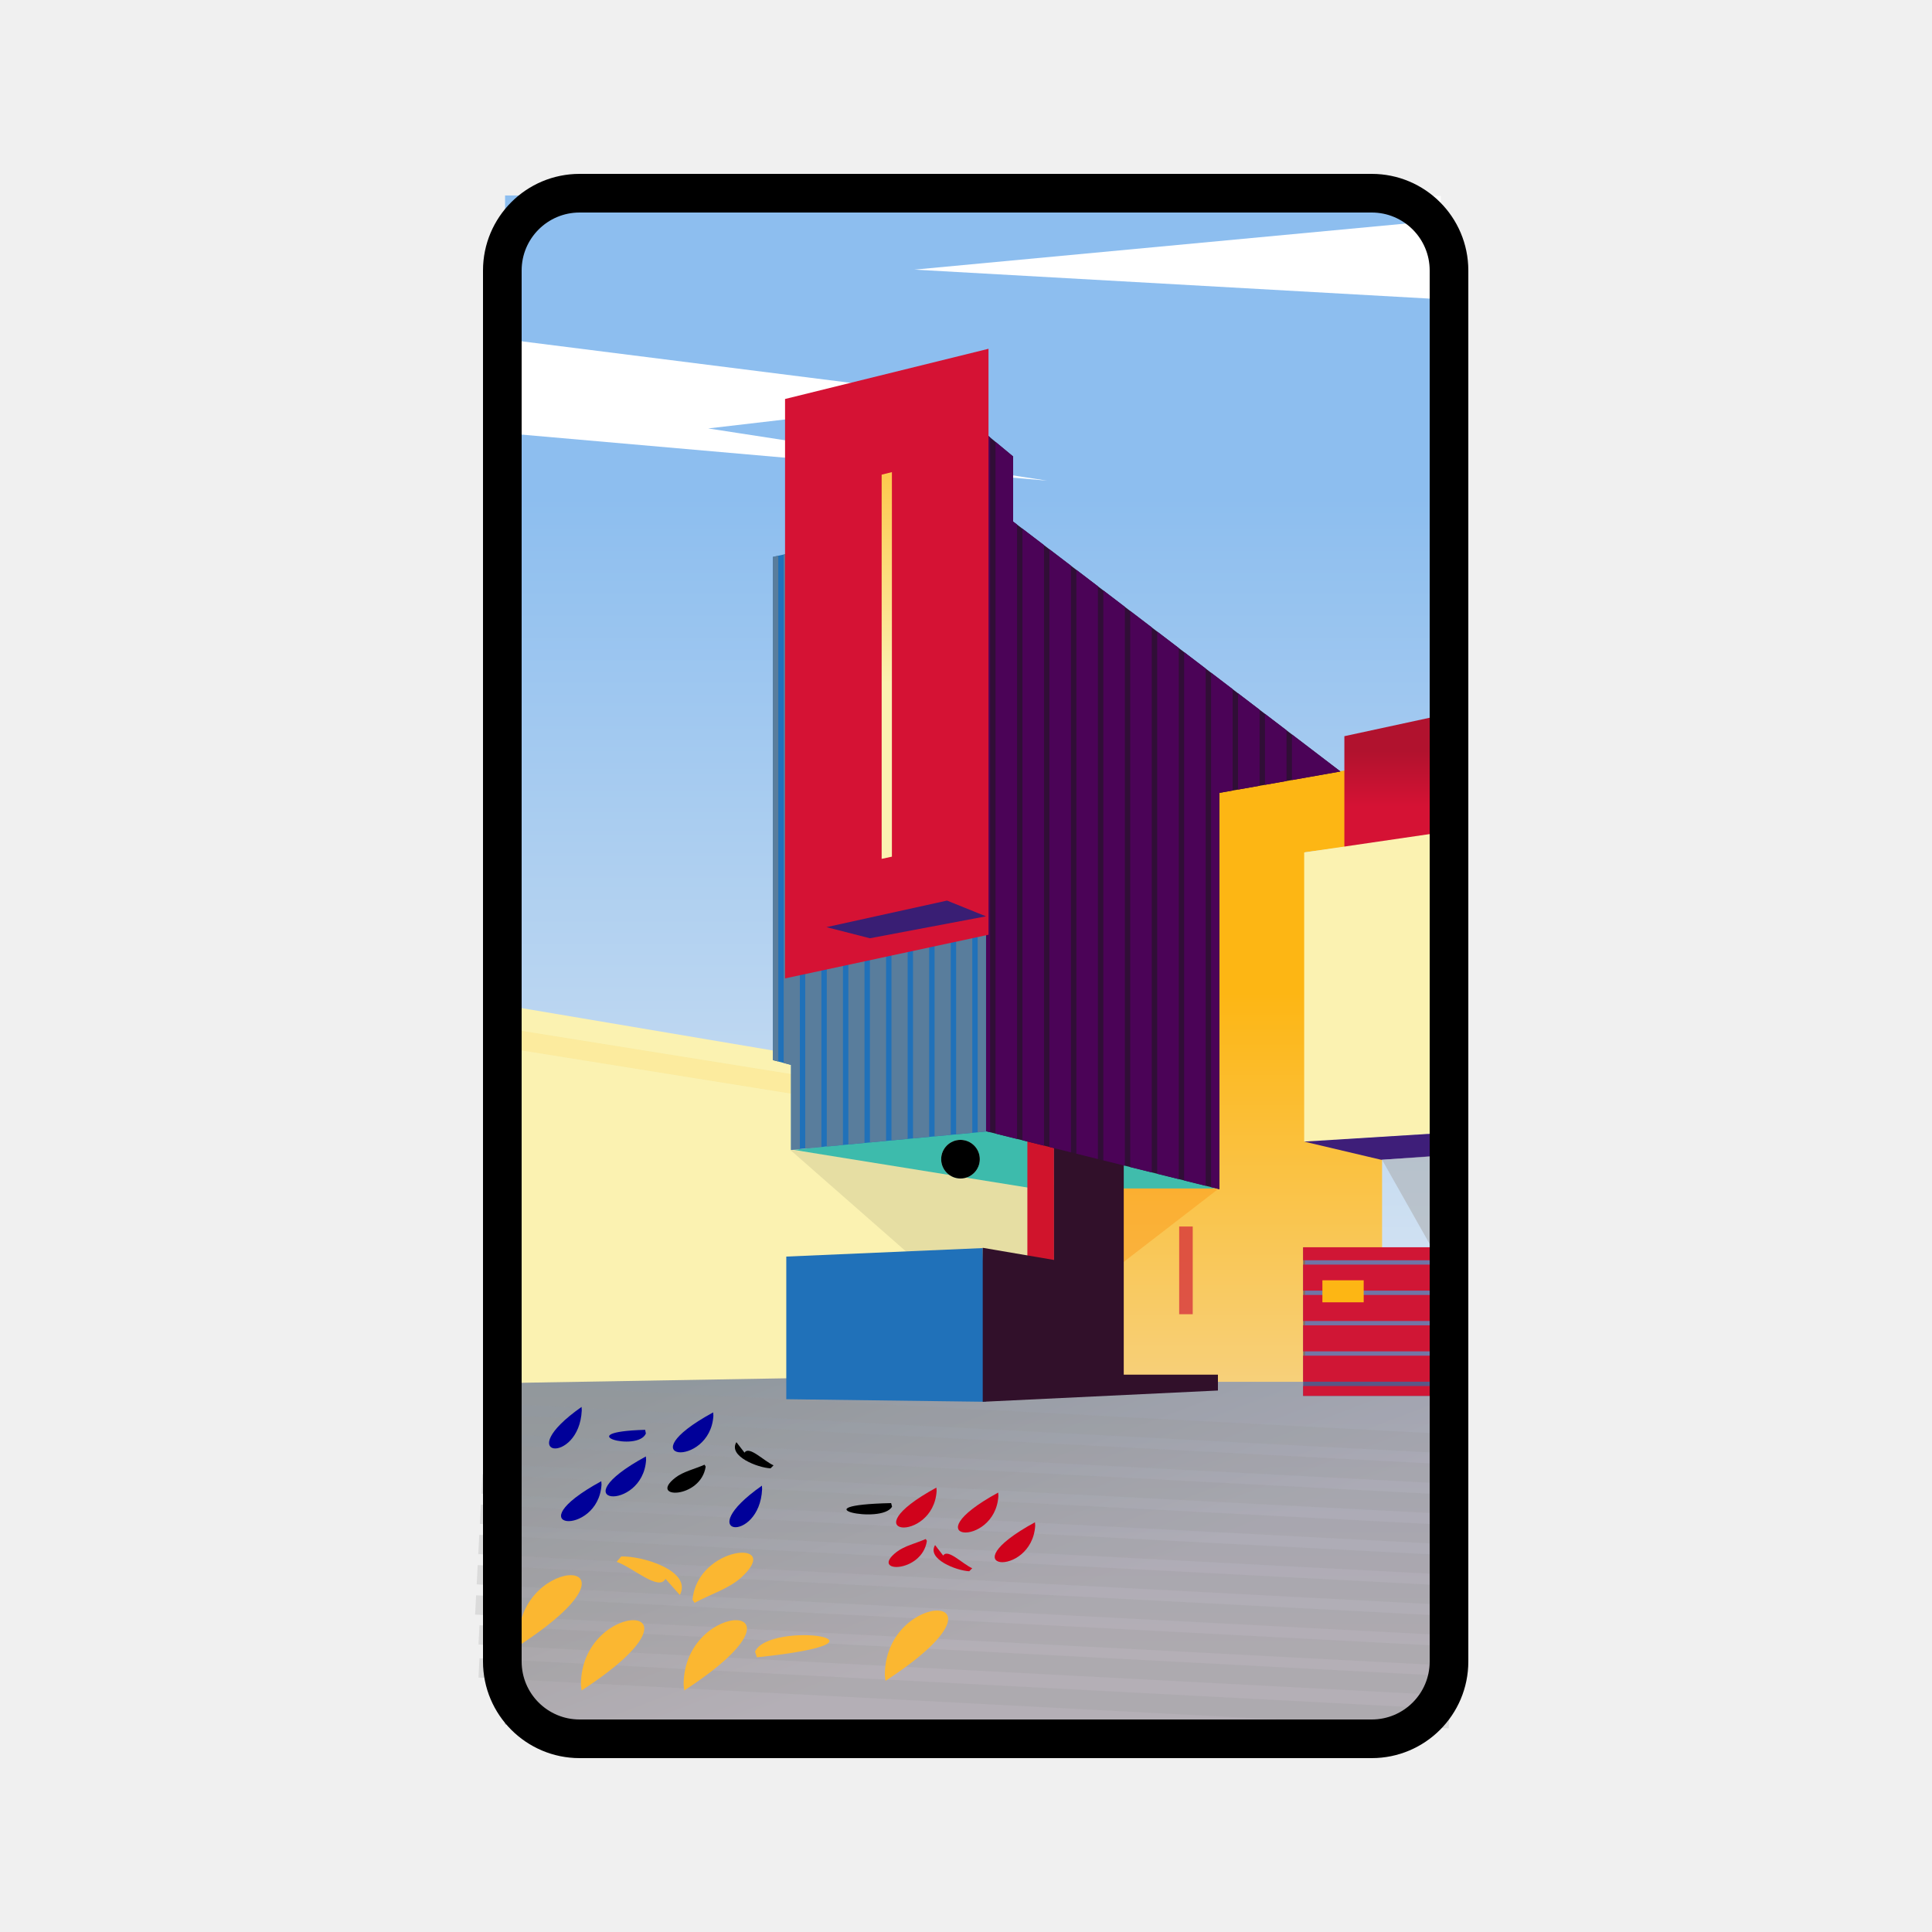
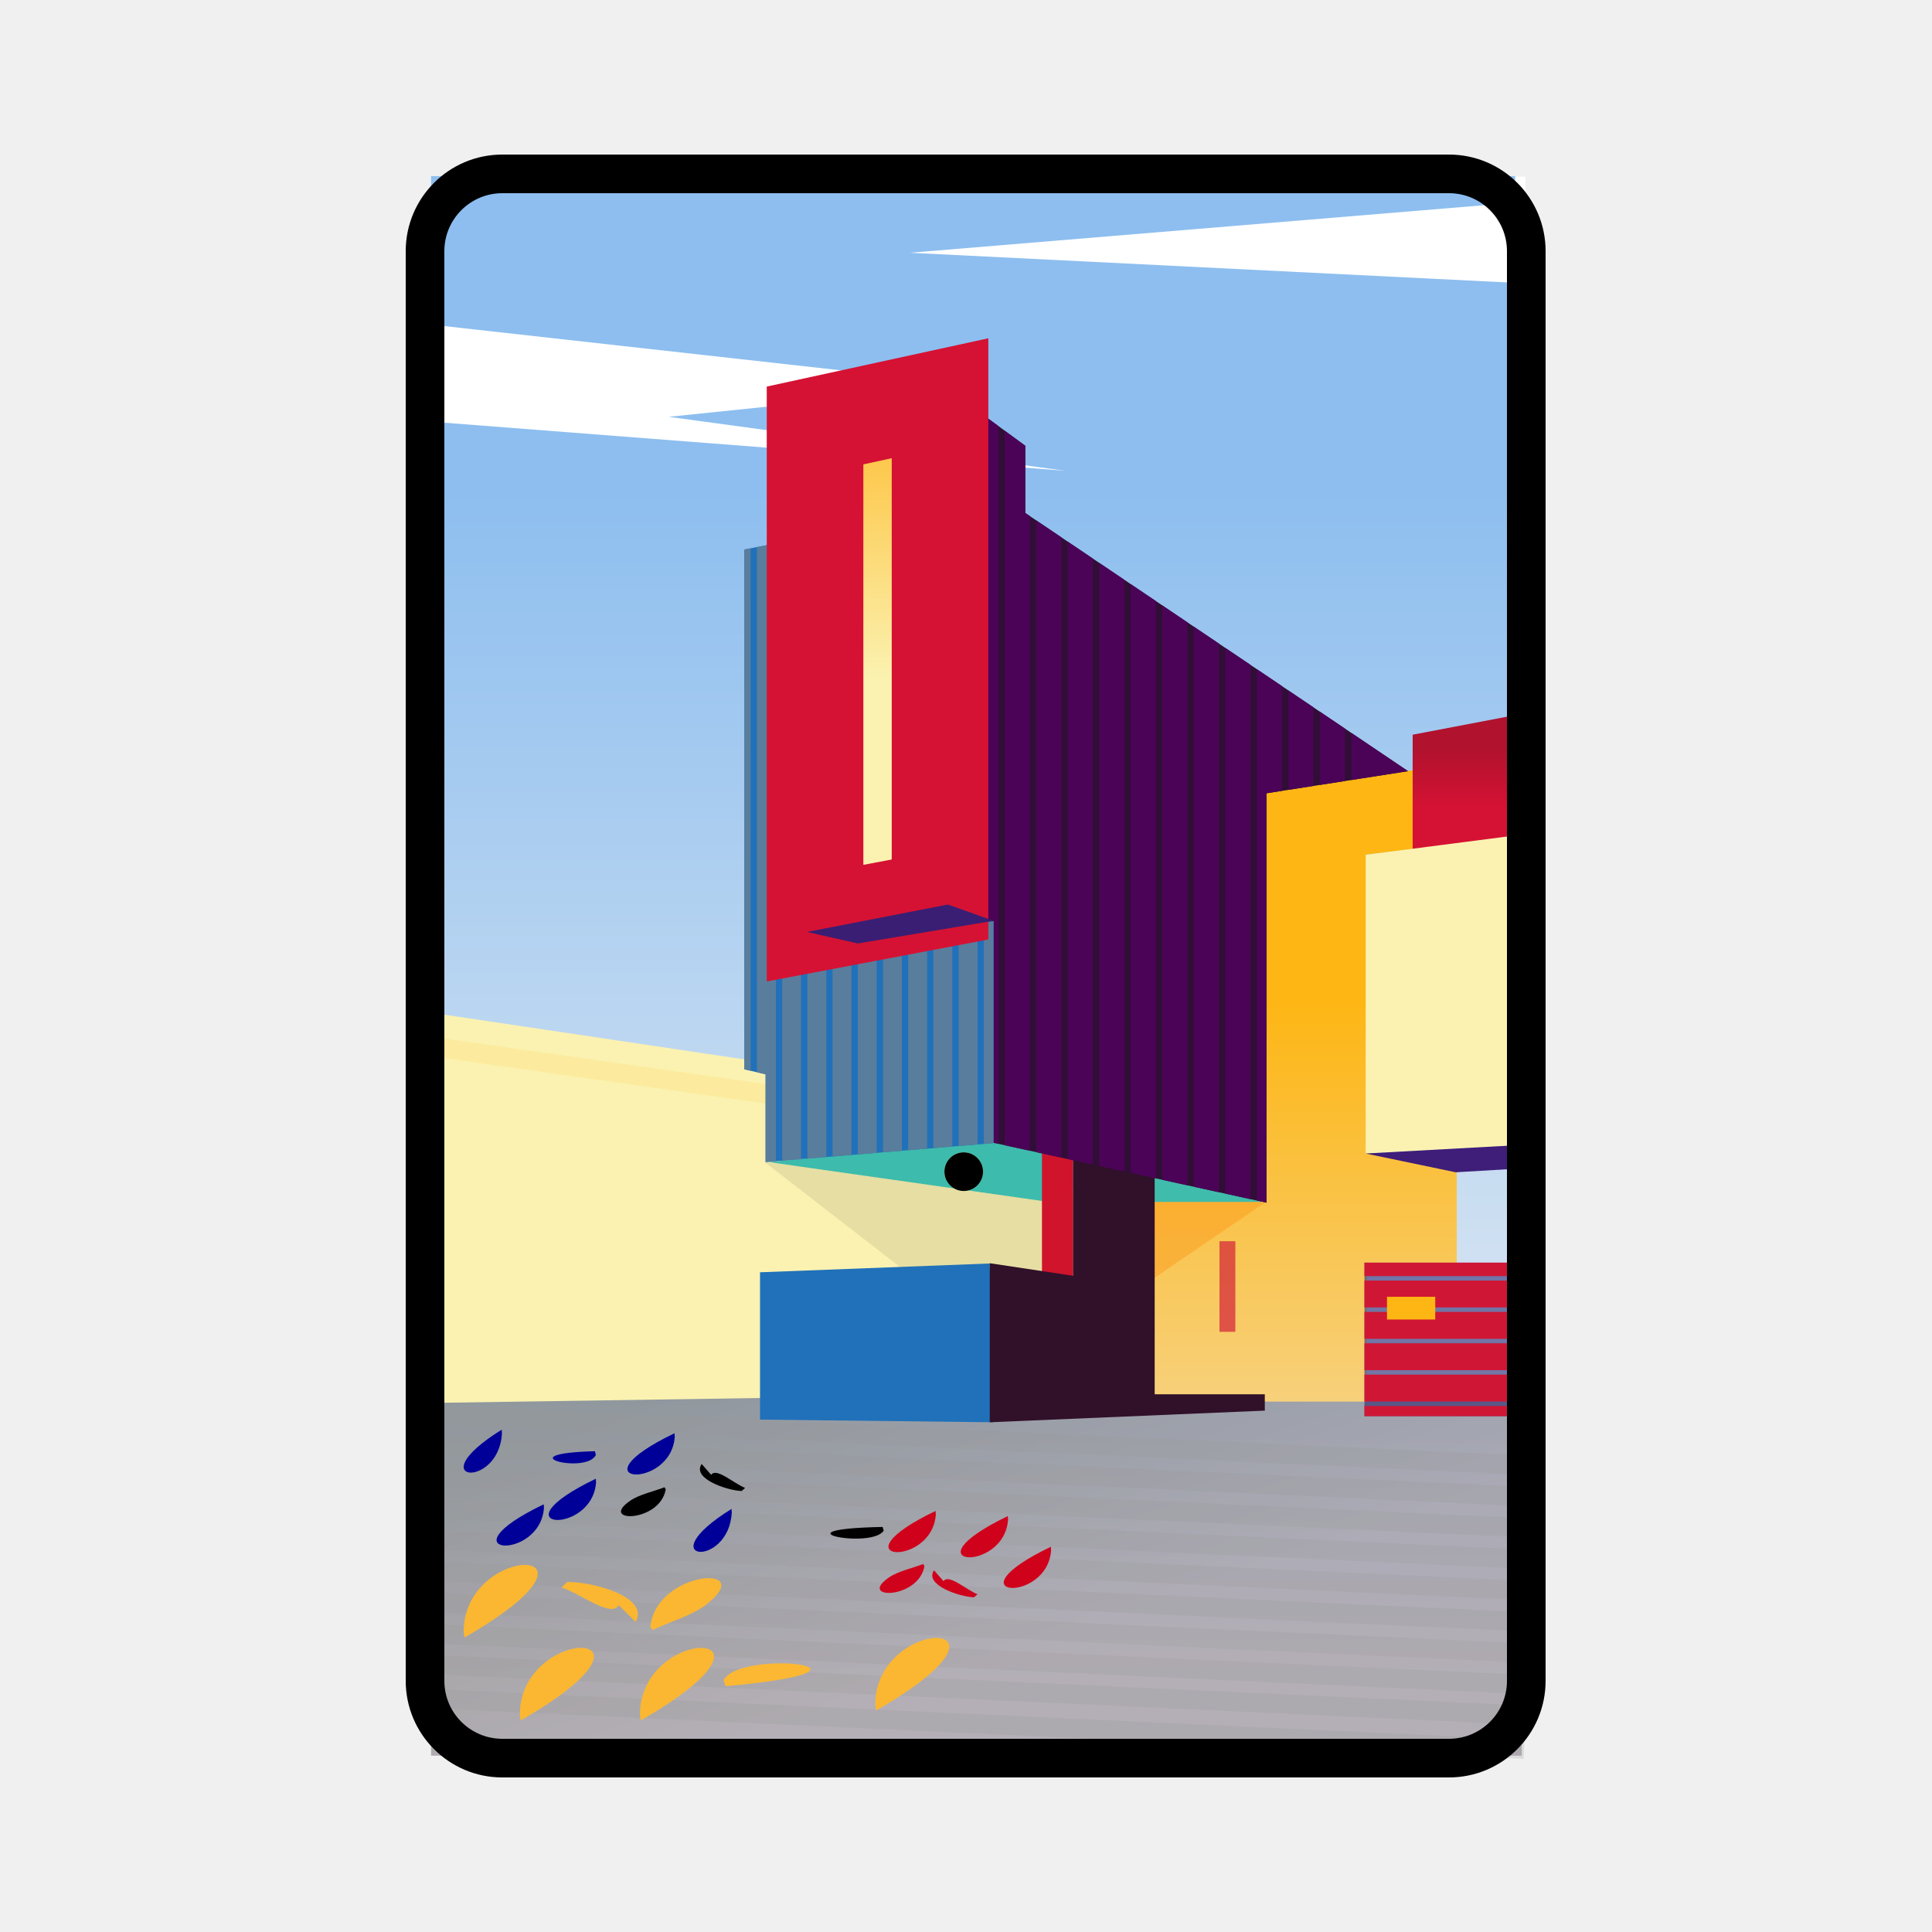
<svg xmlns="http://www.w3.org/2000/svg" width="100px" height="100px" viewBox="0 0 100 100" version="1.1">
  <defs>
    <linearGradient x1="50%" y1="19.765%" x2="50%" y2="95.091%" id="linearGradient-1">
      <stop stop-color="#8DBEEF" offset="0%" />
      <stop stop-color="#F3F3F3" offset="100%" />
    </linearGradient>
    <linearGradient x1="4.021%" y1="16.633%" x2="56.864%" y2="68.021%" id="linearGradient-2">
      <stop stop-color="#202020" offset="0%" />
      <stop stop-color="#55495A" offset="100%" />
    </linearGradient>
    <linearGradient x1="50%" y1="36.866%" x2="50%" y2="100%" id="linearGradient-3">
      <stop stop-color="#FDB614" offset="0%" />
      <stop stop-color="#F7D07A" offset="100%" />
    </linearGradient>
    <linearGradient x1="50%" y1="24.935%" x2="50%" y2="65.671%" id="linearGradient-4">
      <stop stop-color="#B1122E" offset="0%" />
      <stop stop-color="#D51234" offset="100%" />
    </linearGradient>
    <linearGradient x1="50%" y1="8.866%" x2="50%" y2="53.785%" id="linearGradient-5">
      <stop stop-color="#FDC545" offset="0%" />
      <stop stop-color="#FBF2B1" offset="100%" />
    </linearGradient>
  </defs>
  <g id="sketches2" stroke="none" stroke-width="1" fill="none" fill-rule="evenodd">
-     <g id="sds" transform="translate(25, 9)">
-       <rect id="Rectangle" fill="#FFFFFF" x="1.14" y="1.142" width="48.433" height="38.177" />
-       <polygon id="Combined-Shape" fill="url(#linearGradient-1)" points="49.119 2.444 22.328 4.956 49.119 6.463 49.119 80.294 1.14 80.294 1.14 13.42 29.198 15.879 11.656 13.176 25.198 11.595 1.14 8.557 1.14 1.117 49.119 1.117" />
-       <polygon id="Rectangle" fill="url(#linearGradient-2)" opacity="0.4" points="1.14 62.254 49.547 62.404 49.41 80.262 1.14 80.262" />
-       <path d="M0.258,78.648 L49.546,78.648" id="Line" stroke="#979797" opacity="0.232" stroke-linecap="square" transform="translate(24.9022, 78.64767) rotate(3) translate(-24.9022, -78.64767) " />
-       <path d="M0.258,76.938 L49.546,76.938" id="Line-Copy" stroke="#979797" opacity="0.232" stroke-linecap="square" transform="translate(24.9022, 76.93827) rotate(3) translate(-24.9022, -76.93827) " />
-       <path d="M0.083,75.387 L49.37,75.387" id="Line-Copy-2" stroke="#979797" opacity="0.232" stroke-linecap="square" transform="translate(24.72647, 75.38744) rotate(3) translate(-24.72647, -75.38744) " />
-       <path d="M0.165,73.823 L49.452,73.823" id="Line-Copy-3" stroke="#979797" opacity="0.232" stroke-linecap="square" transform="translate(24.80848, 73.82263) rotate(3) translate(-24.80848, -73.82263) " />
-       <path d="M0.247,72.258 L49.534,72.258" id="Line-Copy-4" stroke="#979797" opacity="0.232" stroke-linecap="square" transform="translate(24.89049, 72.25783) rotate(3) translate(-24.89049, -72.25783) " />
-       <path d="M0.329,70.693 L49.616,70.693" id="Line-Copy-5" stroke="#979797" opacity="0.232" stroke-linecap="square" transform="translate(24.9725, 70.69303) rotate(3) translate(-24.9725, -70.69303) " />
-       <path d="M0.411,69.128 L49.698,69.128" id="Line-Copy-6" stroke="#979797" opacity="0.232" stroke-linecap="square" transform="translate(25.0545, 69.12822) rotate(3) translate(-25.0545, -69.12822) " />
-       <path d="M0.493,67.563 L49.78,67.563" id="Line-Copy-7" stroke="#979797" opacity="0.232" stroke-linecap="square" transform="translate(25.13651, 67.56342) rotate(3) translate(-25.13651, -67.56342) " />
-       <path d="M0.575,65.999 L49.862,65.999" id="Line-Copy-8" stroke="#979797" opacity="0.232" stroke-linecap="square" transform="translate(25.21852, 65.99861) rotate(3) translate(-25.21852, -65.99861) " />
-       <path d="M0.657,64.434 L49.944,64.434" id="Line-Copy-9" stroke="#979797" opacity="0.232" stroke-linecap="square" transform="translate(25.30053, 64.43381) rotate(3) translate(-25.30053, -64.43381) " />
-       <path d="M6.917,71.84 C7.76,72.133 9.103,73.378 9.446,72.72 L10.189,73.559 C10.844,72.301 8.233,71.524 7.154,71.562" id="Path-20" fill="#FBB731" />
-       <polygon id="Rectangle" fill="#FBF2B1" points="1.14 43.034 17.242 45.751 17.555 50.159 31.51 52.119 42.51 61.883 1.14 62.587" />
-       <polygon id="Path-9" fill="url(#linearGradient-3)" points="46.536 30.614 37.664 31.851 37.664 52.349 31.874 52.349 31.874 62.522 42.553 62.522 42.553 55.939 46.536 55.939 46.536 50.834 42.553 49.949 42.553 35.109 46.536 34.587" />
-       <polygon id="Path-10" fill="#FD900F" opacity="0.401" points="38.04 52.552 32.105 57.134 32.107 51.802" />
-       <path d="M0.292,44.59 L17.401,47.332" id="Path-15-Copy-2" stroke="#FDB614" opacity="0.127" />
-       <polygon id="Path-7" fill="#CDC894" opacity="0.466" points="15.9 50.516 22.114 55.967 29.367 56.745 30.482 52.451" />
-       <polygon id="Path" fill="#2071B9" points="15.698 56.04 15.698 63.423 26.033 63.556 25.866 55.6" />
-       <polygon id="Path-8" fill="#40BCAC" points="33.221 50.991 37.91 52.515 32.105 52.515" />
-       <polygon id="Path-6" fill="#3DBBAC" points="16.063 50.516 26.137 49.438 28.29 49.855 28.29 50.584 28.29 52.484" />
-       <polygon id="Path-3" fill="#D0142C" points="29.556 50.02 28.177 50.02 28.177 56.169 29.556 56.474" />
-       <polyline id="Path-2" fill="#31102A" points="25.866 55.586 29.554 56.215 29.554 50.214 33.165 51.279 33.165 62.153 38.04 62.153 38.04 62.973 25.866 63.556" />
-       <polygon id="Path-4-Copy" fill="#300E36" points="24.017 11.791 24.017 37.74 25.887 38.672 25.887 49.515 38.113 52.552 38.113 32.039 44.381 30.931 27.437 17.995 27.437 14.625" />
-       <path d="M41.591,28.802 L41.591,31.425 L40.475,31.622 L40.475,27.95 L41.591,28.802 Z M41.87,29.015 L44.381,30.931 L41.87,31.375 L41.87,29.015 Z M40.196,27.737 L40.196,31.671 L39.08,31.868 L39.08,26.885 L40.196,27.737 Z M38.802,26.672 L38.802,31.918 L38.113,32.039 L38.113,52.552 L37.686,52.446 L37.686,25.82 L38.802,26.672 Z M37.407,25.607 L37.407,52.377 L36.291,52.1 L36.291,24.755 L37.407,25.607 Z M36.012,24.542 L36.012,52.03 L34.896,51.753 L34.896,23.69 L36.012,24.542 Z M34.617,23.477 L34.617,51.684 L33.501,51.407 L33.501,22.625 L34.617,23.477 Z M33.223,22.412 L33.223,51.337 L32.107,51.06 L32.107,21.56 L33.223,22.412 Z M31.828,21.347 L31.828,50.991 L30.712,50.714 L30.712,20.495 L31.828,21.347 Z M30.433,20.282 L30.433,50.644 L29.317,50.367 L29.317,19.43 L30.433,20.282 Z M29.038,19.217 L29.038,50.298 L27.922,50.021 L27.922,18.365 L29.038,19.217 Z M27.643,18.152 L27.643,49.951 L26.528,49.674 L26.528,13.871 L27.437,14.625 L27.437,17.995 L27.643,18.152 Z M26.249,13.64 L26.249,49.605 L25.887,49.515 L25.887,38.672 L25.133,38.296 L25.133,12.715 L26.249,13.64 Z M24.854,12.484 L24.854,38.157 L24.017,37.74 L24.017,11.791 L24.854,12.484 Z" id="Combined-Shape" fill="#4B0357" fill-rule="nonzero" />
-       <polygon id="Path-5-Copy" fill="#2071B9" points="18 19.165 15.005 19.825 15.005 45.871 15.945 46.12 15.945 50.516 26.033 49.568 26.033 38.447 20.519 39.223 18 38.732" />
-       <path d="M25.326,49.635 L24.489,49.714 L24.489,38.664 L25.326,38.546 L25.326,49.635 Z M25.605,49.609 L25.605,38.507 L26.033,38.447 L26.033,49.568 L25.605,49.609 Z M24.21,49.74 L23.373,49.818 L23.373,38.821 L24.21,38.703 L24.21,49.74 Z M23.094,49.845 L22.257,49.923 L22.257,38.978 L23.094,38.86 L23.094,49.845 Z M21.979,49.949 L21.142,50.028 L21.142,39.135 L21.979,39.017 L21.979,49.949 Z M20.863,50.054 L20.026,50.133 L20.026,39.127 L20.519,39.223 L20.863,39.174 L20.863,50.054 Z M19.747,50.159 L18.91,50.238 L18.91,38.909 L19.747,39.072 L19.747,50.159 Z M18.631,50.264 L17.794,50.343 L17.794,19.21 L18,19.165 L18,38.732 L18.631,38.855 L18.631,50.264 Z M17.515,50.369 L16.678,50.447 L16.678,19.456 L17.515,19.271 L17.515,50.369 Z M16.4,50.474 L15.945,50.516 L15.945,46.12 L15.563,46.019 L15.563,19.702 L16.4,19.518 L16.4,50.474 Z M15.284,45.945 L15.005,45.871 L15.005,19.825 L15.284,19.764 L15.284,45.945 Z" id="Combined-Shape" fill="#597D9C" fill-rule="nonzero" />
-       <g id="Oval" transform="translate(23.93162, 50.57265)">
+     <g id="Group-2" transform="translate(21, 9)">
+       <rect id="Rectangle" fill="#FFFFFF" x="1.313" y="0.143" width="56.64" height="39.436" />
+       <polygon id="Combined-Shape" fill="url(#linearGradient-1)" points="57.423 1.488 26.092 4.083 57.423 5.64 57.423 81.906 1.313 81.906 1.313 12.826 34.126 15.366 13.611 12.574 29.449 10.941 1.313 7.802 1.313 0.117 57.423 0.117" />
+       <polygon id="Rectangle" fill="url(#linearGradient-2)" opacity="0.4" points="1.313 63.271 57.923 63.427 57.763 81.874 1.313 81.874" />
+       <path d="M0.322,78.874 L57.883,81.538 L0.322,78.874 Z" id="Line" stroke="#979797" opacity="0.232" stroke-linecap="square" />
+       <path d="M0.322,77.108 L57.883,79.773 L0.322,77.108 Z" id="Line-Copy" stroke="#979797" opacity="0.232" stroke-linecap="square" />
+       <path d="M0.116,75.506 L57.677,78.171 L0.116,75.506 Z" id="Line-Copy-2" stroke="#979797" opacity="0.232" stroke-linecap="square" />
+       <path d="M0.212,73.889 L57.773,76.554 L0.212,73.889 Z" id="Line-Copy-3" stroke="#979797" opacity="0.232" stroke-linecap="square" />
+       <path d="M0.308,72.273 L57.869,74.938 L0.308,72.273 Z" id="Line-Copy-4" stroke="#979797" opacity="0.232" stroke-linecap="square" />
+       <path d="M0.404,70.657 L57.965,73.321 L0.404,70.657 Z" id="Line-Copy-5" stroke="#979797" opacity="0.232" stroke-linecap="square" />
+       <path d="M0.5,69.04 L58.061,71.705 L0.5,69.04 Z" id="Line-Copy-6" stroke="#979797" opacity="0.232" stroke-linecap="square" />
+       <path d="M0.596,67.424 L58.157,70.088 L0.596,67.424 Z" id="Line-Copy-7" stroke="#979797" opacity="0.232" stroke-linecap="square" />
+       <path d="M0.692,65.807 L58.253,68.472 L0.692,65.807 Z" id="Line-Copy-8" stroke="#979797" opacity="0.232" stroke-linecap="square" />
+       <path d="M0.788,64.191 L58.348,66.855 L0.788,64.191 Z" id="Line-Copy-9" stroke="#979797" opacity="0.232" stroke-linecap="square" />
+       <path d="M8.069,73.174 C9.055,73.477 10.626,74.762 11.027,74.082 L11.896,74.95 C12.662,73.65 9.608,72.848 8.347,72.887" id="Path-20" fill="#FBB731" />
+       <polygon id="Rectangle" fill="#FBF2B1" points="1.313 43.417 20.144 46.224 20.51 50.777 36.83 52.802 49.694 62.888 1.313 63.616" />
+       <polygon id="Path-9" fill="url(#linearGradient-3)" points="54.402 30.588 44.027 31.865 44.027 53.04 37.256 53.04 37.256 63.548 49.744 63.548 49.744 56.748 54.402 56.748 54.402 51.475 49.744 50.56 49.744 35.23 54.402 34.691" />
+       <polygon id="Path-10" fill="#FD900F" opacity="0.401" points="44.466 53.25 37.526 57.982 37.528 52.475" />
+       <path d="M0.322,45.024 L20.33,47.857" id="Path-15-Copy-2" stroke="#FDB614" opacity="0.127" />
+       <polygon id="Path-7" fill="#CDC894" opacity="0.466" points="18.574 51.147 25.841 56.777 34.323 57.581 35.628 53.145" />
+       <polygon id="Path" fill="#2071B9" points="18.338 56.853 18.338 64.479 30.425 64.616 30.229 56.398" />
+       <polygon id="Path-8" fill="#40BCAC" points="38.831 51.636 44.314 53.211 37.526 53.211" />
+       <polygon id="Path-6" fill="#3DBBAC" points="18.766 51.147 30.546 50.033 33.064 50.464 33.064 51.216 33.064 53.179" />
+       <polygon id="Path-3" fill="#D0142C" points="34.545 50.634 32.932 50.634 32.932 56.986 34.545 57.301" />
+       <polyline id="Path-2" fill="#31102A" points="30.229 56.384 34.543 57.033 34.543 50.835 38.766 51.934 38.766 63.167 44.466 63.167 44.466 64.014 30.229 64.616" />
+       <polygon id="Path-4-Copy" fill="#300E36" points="28.067 11.143 28.067 37.948 30.254 38.912 30.254 50.112 44.552 53.25 44.552 32.06 51.881 30.915 32.067 17.552 32.067 14.071" />
+       <path d="M48.619,28.715 L48.619,31.425 L47.314,31.628 L47.314,27.835 L48.619,28.715 Z M48.945,28.935 L51.881,30.915 L48.945,31.374 L48.945,28.935 Z M46.988,27.615 L46.988,31.679 L45.683,31.883 L45.683,26.735 L46.988,27.615 Z M45.357,26.515 L45.357,31.934 L44.552,32.06 L44.552,53.25 L44.052,53.14 L44.052,25.635 L45.357,26.515 Z M43.726,25.415 L43.726,53.068 L42.421,52.782 L42.421,24.535 L43.726,25.415 Z M42.095,24.315 L42.095,52.711 L40.79,52.424 L40.79,23.435 L42.095,24.315 Z M40.464,23.215 L40.464,52.353 L39.159,52.066 L39.159,22.335 L40.464,23.215 Z M38.832,22.115 L38.832,51.995 L37.528,51.708 L37.528,21.235 L38.832,22.115 Z M37.201,21.015 L37.201,51.637 L35.896,51.35 L35.896,20.135 L37.201,21.015 Z M35.57,19.915 L35.57,51.279 L34.265,50.992 L34.265,19.035 L35.57,19.915 Z M33.939,18.815 L33.939,50.921 L32.634,50.634 L32.634,17.934 L33.939,18.815 Z M32.308,17.714 L32.308,50.563 L31.003,50.276 L31.003,13.292 L32.067,14.071 L32.067,17.552 L32.308,17.714 Z M30.677,13.053 L30.677,50.205 L30.254,50.112 L30.254,38.912 L29.372,38.523 L29.372,12.098 L30.677,13.053 Z M29.046,11.859 L29.046,38.379 L28.067,37.948 L28.067,11.143 L29.046,11.859 Z" id="Combined-Shape" fill="#4B0357" fill-rule="nonzero" />
+       <polygon id="Path-5-Copy" fill="#2071B9" points="21.03 18.76 17.528 19.443 17.528 46.348 18.627 46.605 18.627 51.147 30.425 50.167 30.425 38.679 23.976 39.48 21.03 38.973" />
+       <path d="M29.598,50.236 L28.619,50.317 L28.619,38.903 L29.598,38.782 L29.598,50.236 Z M29.924,50.209 L29.924,38.741 L30.425,38.679 L30.425,50.167 L29.924,50.209 Z M28.293,50.344 L27.314,50.425 L27.314,39.065 L28.293,38.944 L28.293,50.344 Z M26.988,50.453 L26.009,50.534 L26.009,39.227 L26.988,39.106 L26.988,50.453 Z M25.683,50.561 L24.704,50.642 L24.704,39.39 L25.683,39.268 L25.683,50.561 Z M24.378,50.669 L23.4,50.75 L23.4,39.381 L23.976,39.48 L24.378,39.43 L24.378,50.669 Z M23.073,50.777 L22.095,50.859 L22.095,39.156 L23.073,39.325 L23.073,50.777 Z M21.769,50.886 L20.79,50.967 L20.79,18.807 L21.03,18.76 L21.03,38.973 L21.769,39.1 L21.769,50.886 Z M20.464,50.994 L19.485,51.075 L19.485,19.061 L20.464,18.871 L20.464,50.994 Z M19.159,51.102 L18.627,51.147 L18.627,46.605 L18.18,46.501 L18.18,19.316 L19.159,19.125 L19.159,51.102 Z M17.854,46.424 L17.528,46.348 L17.528,19.443 L17.854,19.379 L17.854,46.424 Z" id="Combined-Shape" fill="#597D9C" fill-rule="nonzero" />
+       <g id="Oval" transform="translate(27.96719, 51.20461)">
        <g id="path-4-link" fill="#B9F7D5">
-           <ellipse id="path-4" cx="0.783" cy="0.427" rx="1" ry="1" />
+           <ellipse id="path-4" cx="0.916" cy="0.441" rx="1" ry="1" />
        </g>
        <g id="path-4-link" fill="#000000">
-           <ellipse id="path-4" cx="0.783" cy="0.427" rx="1" ry="1" />
+           <ellipse id="path-4" cx="0.916" cy="0.441" rx="1" ry="1" />
        </g>
      </g>
-       <polygon id="Path-11" fill="url(#linearGradient-4)" points="44.584 29.105 44.584 35.189 49.269 34.563 49.269 28.092" />
-       <polygon id="Path-12" fill="#FBF2B1" points="42.504 35.122 49.988 34.027 50 49.636 42.504 50.09" />
-       <polygon id="Path-13" fill="#3E1E79" points="42.504 50.09 49.269 49.669 49.119 50.855 46.488 51.03" />
-       <polygon id="Path-16" fill="#D01635" opacity="0.662" points="36.034 54.484 36.034 59.024 36.735 59.024 36.735 54.484" />
-       <g id="Group-3" transform="translate(42.45014, 55.55841)">
-         <polygon id="Path-16-Copy" fill="#1B1464" opacity="0.535" points="0 0 0 7.692 7.55 7.692 7.55 0" />
-         <path d="M7.55,6.958 L0,6.958 L0,5.611 L7.55,5.611 L7.55,6.958 Z M7.55,7.182 L7.55,7.692 L0,7.692 L0,7.182 L7.55,7.182 Z M7.55,5.387 L0,5.387 L0,4.04 L7.55,4.04 L7.55,5.387 Z M7.55,3.815 L0,3.815 L0,2.469 L7.55,2.469 L7.55,3.815 Z M7.55,2.244 L0,2.244 L0,0.898 L7.55,0.898 L7.55,2.244 Z M7.55,0.673 L0,0.673 L0,0 L7.55,0 L7.55,0.673 Z" id="Combined-Shape" fill="#D01635" fill-rule="nonzero" />
-         <rect id="Rectangle" fill="#FDB614" x="0.997" y="1.709" width="2.137" height="1.14" />
+       <polygon id="Path-11" fill="url(#linearGradient-4)" points="52.119 29.028 52.119 35.314 57.598 34.666 57.598 27.982" />
+       <polygon id="Path-12" fill="#FBF2B1" points="49.687 35.244 58.439 34.113 58.453 50.237 49.687 50.706" />
+       <polygon id="Path-13" fill="#3E1E79" points="49.687 50.706 57.598 50.271 57.423 51.496 54.346 51.677" />
+       <polygon id="Path-16" fill="#D01635" opacity="0.662" points="42.12 55.245 42.12 59.935 42.941 59.935 42.941 55.245" />
+       <g id="Group-3" transform="translate(49.62373, 56.35489)">
+         <polygon id="Path-16-Copy" fill="#1B1464" opacity="0.535" points="0 0 0 7.946 8.829 7.946 8.829 0" />
+         <path d="M8.829,7.187 L0,7.187 L0,5.796 L8.829,5.796 L8.829,7.187 Z M8.829,7.419 L8.829,7.946 L0,7.946 L0,7.419 L8.829,7.419 Z M8.829,5.564 L0,5.564 L0,4.173 L8.829,4.173 L8.829,5.564 Z M8.829,3.941 L0,3.941 L0,2.55 L8.829,2.55 L8.829,3.941 Z M8.829,2.318 L0,2.318 L0,0.927 L8.829,0.927 L8.829,2.318 Z M8.829,0.696 L0,0.696 L0,0 L8.829,0 L8.829,0.696 Z" id="Combined-Shape" fill="#D01635" fill-rule="nonzero" />
+         <rect id="Rectangle" fill="#FDB614" x="1.166" y="1.766" width="2.499" height="1.177" />
      </g>
-       <path d="M14.08,76.485 C14.85,74.846 22.289,75.937 14.177,76.782" id="Path-21" fill="#FCB832" />
-       <path d="M10.383,78.21 C10.383,73.666 17.735,73.728 10.42,78.498" id="Path-18" fill="#FBB731" />
-       <path d="M5.068,78.21 C5.068,73.666 12.42,73.728 5.105,78.498" id="Path-18-Copy-2" fill="#FBB731" />
-       <path d="M1.833,75.881 C1.833,71.337 9.184,71.399 1.869,76.169" id="Path-18-Copy-3" fill="#FBB731" />
-       <polygon id="Path-5" fill="#A6A6A6" opacity="0.497" points="46.536 51.03 49.119 55.6 49.119 50.835" />
-       <path d="M20.798,77.712 C20.798,73.168 28.149,73.23 20.834,78" id="Path-18-Copy-3" fill="#FBB731" />
-       <path d="M10.845,73.808 C11.089,70.991 15.604,70.621 13.364,72.652 C12.728,73.229 11.755,73.526 10.951,73.963 L10.845,73.808 Z" id="Path-19" fill="#FBB731" />
-       <path d="M25.322,72.172 L25.168,72.328 C24.512,72.298 22.957,71.701 23.4,70.973 L23.82,71.517 C24.052,71.136 24.822,71.953 25.322,72.172 Z" id="Path-20" fill="#D0021B" />
-       <path d="M21.172,68.984 C20.646,69.936 16.172,68.912 21.125,68.8 L21.172,68.984 Z" id="Path-21" fill="#000000" />
-       <path d="M23.48,68.172 C23.314,70.915 18.856,70.517 23.468,67.997 L23.48,68.172 Z" id="Path-18" fill="#D0021B" />
-       <path d="M26.677,68.431 C26.512,71.174 22.054,70.776 26.666,68.255 L26.677,68.431 Z" id="Path-18-Copy-2" fill="#D0021B" />
-       <path d="M28.582,69.968 C28.416,72.711 23.958,72.313 28.57,69.792 L28.582,69.968 Z" id="Path-18-Copy-3" fill="#D0021B" />
-       <path d="M14.447,68.08 C14.313,70.935 10.711,70.52 14.438,67.897 L14.447,68.08 Z" id="Path-18-Copy-3" fill="#000099" />
-       <path d="M22.976,70.757 C22.725,72.446 19.973,72.447 21.405,71.331 C21.812,71.014 22.414,70.882 22.918,70.658 L22.976,70.757 Z" id="Path-19" fill="#D0021B" />
-       <path d="M15.039,66.845 L14.885,67.001 C14.229,66.971 12.673,66.374 13.116,65.646 L13.537,66.19 C13.769,65.809 14.538,66.626 15.039,66.845 Z" id="Path-20" fill="#000000" />
-       <path d="M8.431,65.198 C8.005,66.188 4.391,65.123 8.392,65.007 L8.431,65.198 Z" id="Path-21" fill="#000099" />
-       <path d="M11.925,64.281 C11.759,67.024 7.301,66.626 11.913,64.105 L11.925,64.281 Z" id="Path-18" fill="#000099" />
-       <path d="M6.135,67.842 C5.969,70.585 1.511,70.187 6.123,67.667 L6.135,67.842 Z" id="Path-18-Copy-2" fill="#000099" />
-       <path d="M8.442,66.56 C8.276,69.303 3.818,68.905 8.43,66.385 L8.442,66.56 Z" id="Path-18-Copy-3" fill="#000099" />
-       <path d="M5.112,64.003 C4.978,66.858 1.376,66.444 5.103,63.821 L5.112,64.003 Z" id="Path-18-Copy-3" fill="#000099" />
-       <path d="M11.526,66.911 C11.275,68.6 8.522,68.601 9.955,67.485 C10.362,67.168 10.963,67.036 11.467,66.812 L11.526,66.911 Z" id="Path-19" fill="#000000" />
-       <polygon id="Path-4" stroke="#D51234" stroke-width="5" fill="url(#linearGradient-5)" points="18.134 38.548 23.665 37.361 23.665 12.245 18.134 13.61" />
-       <polygon id="Path-14" fill="#391E74" points="26.033 38.429 24.017 37.614 17.778 38.989 20.026 39.564" />
-       <rect id="Rectangle" stroke="#000000" stroke-width="2" x="1" y="1" width="49" height="80" rx="4" />
+       <path d="M16.447,77.972 C17.347,76.279 26.046,77.406 16.559,78.279" id="Path-21" fill="#FCB832" />
+       <path d="M12.123,79.754 C12.123,75.06 20.72,75.124 12.165,80.051" id="Path-18" fill="#FBB731" />
+       <path d="M5.907,79.754 C5.907,75.06 14.505,75.124 5.95,80.051" id="Path-18-Copy-2" fill="#FBB731" />
+       <path d="M24.302,79.24 C24.302,74.545 32.9,74.609 24.345,79.537" id="Path-18-Copy-3" fill="#FBB731" />
+       <path d="M12.663,75.207 C12.948,72.296 18.228,71.915 15.609,74.012 C14.865,74.608 13.728,74.916 12.787,75.367 L12.663,75.207 Z" id="Path-19" fill="#FBB731" />
+       <path d="M29.594,73.516 L29.413,73.678 C28.646,73.647 26.827,73.03 27.345,72.279 L27.837,72.84 C28.108,72.447 29.008,73.291 29.594,73.516 Z" id="Path-20" fill="#D0021B" />
+       <path d="M24.741,70.224 C24.125,71.207 18.893,70.149 24.685,70.034 L24.741,70.224 Z" id="Path-21" fill="#000000" />
+       <path d="M27.439,69.385 C27.245,72.219 22.031,71.807 27.425,69.204 L27.439,69.385 Z" id="Path-18" fill="#D0021B" />
+       <path d="M31.178,69.652 C30.984,72.486 25.771,72.075 31.165,69.471 L31.178,69.652 Z" id="Path-18-Copy-2" fill="#D0021B" />
+       <path d="M33.406,71.24 C33.212,74.073 27.998,73.662 33.392,71.058 L33.406,71.24 Z" id="Path-18-Copy-3" fill="#D0021B" />
+       <path d="M16.876,69.289 C16.719,72.239 12.507,71.811 16.865,69.101 L16.876,69.289 Z" id="Path-18-Copy-3" fill="#000099" />
+       <path d="M26.85,72.055 C26.557,73.799 23.337,73.801 25.013,72.648 C25.489,72.321 26.192,72.184 26.781,71.953 L26.85,72.055 Z" id="Path-19" fill="#D0021B" />
+       <path d="M17.568,68.014 L17.387,68.175 C16.621,68.144 14.801,67.527 15.319,66.776 L15.811,67.337 C16.082,66.944 16.982,67.788 17.568,68.014 Z" id="Path-20" fill="#000000" />
+       <path d="M9.84,66.313 C9.342,67.336 5.115,66.235 9.795,66.115 L9.84,66.313 Z" id="Path-21" fill="#000099" />
+       <path d="M13.926,65.365 C13.732,68.199 8.518,67.788 13.912,65.184 L13.926,65.365 Z" id="Path-18" fill="#000099" />
+       <path d="M7.155,69.044 C6.961,71.878 1.747,71.466 7.141,68.863 L7.155,69.044 Z" id="Path-18-Copy-2" fill="#000099" />
+       <path d="M9.853,67.72 C9.659,70.553 4.446,70.142 9.839,67.538 L9.853,67.72 Z" id="Path-18-Copy-3" fill="#000099" />
+       <path d="M13.459,68.082 C13.166,69.827 9.947,69.828 11.622,68.675 C12.099,68.348 12.801,68.212 13.391,67.98 L13.459,68.082 Z" id="Path-19" fill="#000000" />
+       <polygon id="Path-4" stroke="#D51234" stroke-width="5" fill="url(#linearGradient-5)" points="21.187 38.783 27.656 37.557 27.656 11.613 21.187 13.023" />
+       <polygon id="Path-14" fill="#391E74" points="30.425 38.661 28.067 37.818 20.771 39.238 23.4 39.833" />
    </g>
+     <path d="M24,84.461 C24,79.767 32.597,79.831 24.043,84.758" id="Path-18-Copy-3" fill="#FBB731" />
+     <path d="M25.98,74.189 C25.824,77.138 21.611,76.71 25.969,74 L25.98,74.189 Z" id="Path-18-Copy-3" fill="#000099" />
+     <rect id="Rectangle" stroke="#000000" stroke-width="2" x="22" y="9" width="57" height="82" rx="4" />
  </g>
</svg>
